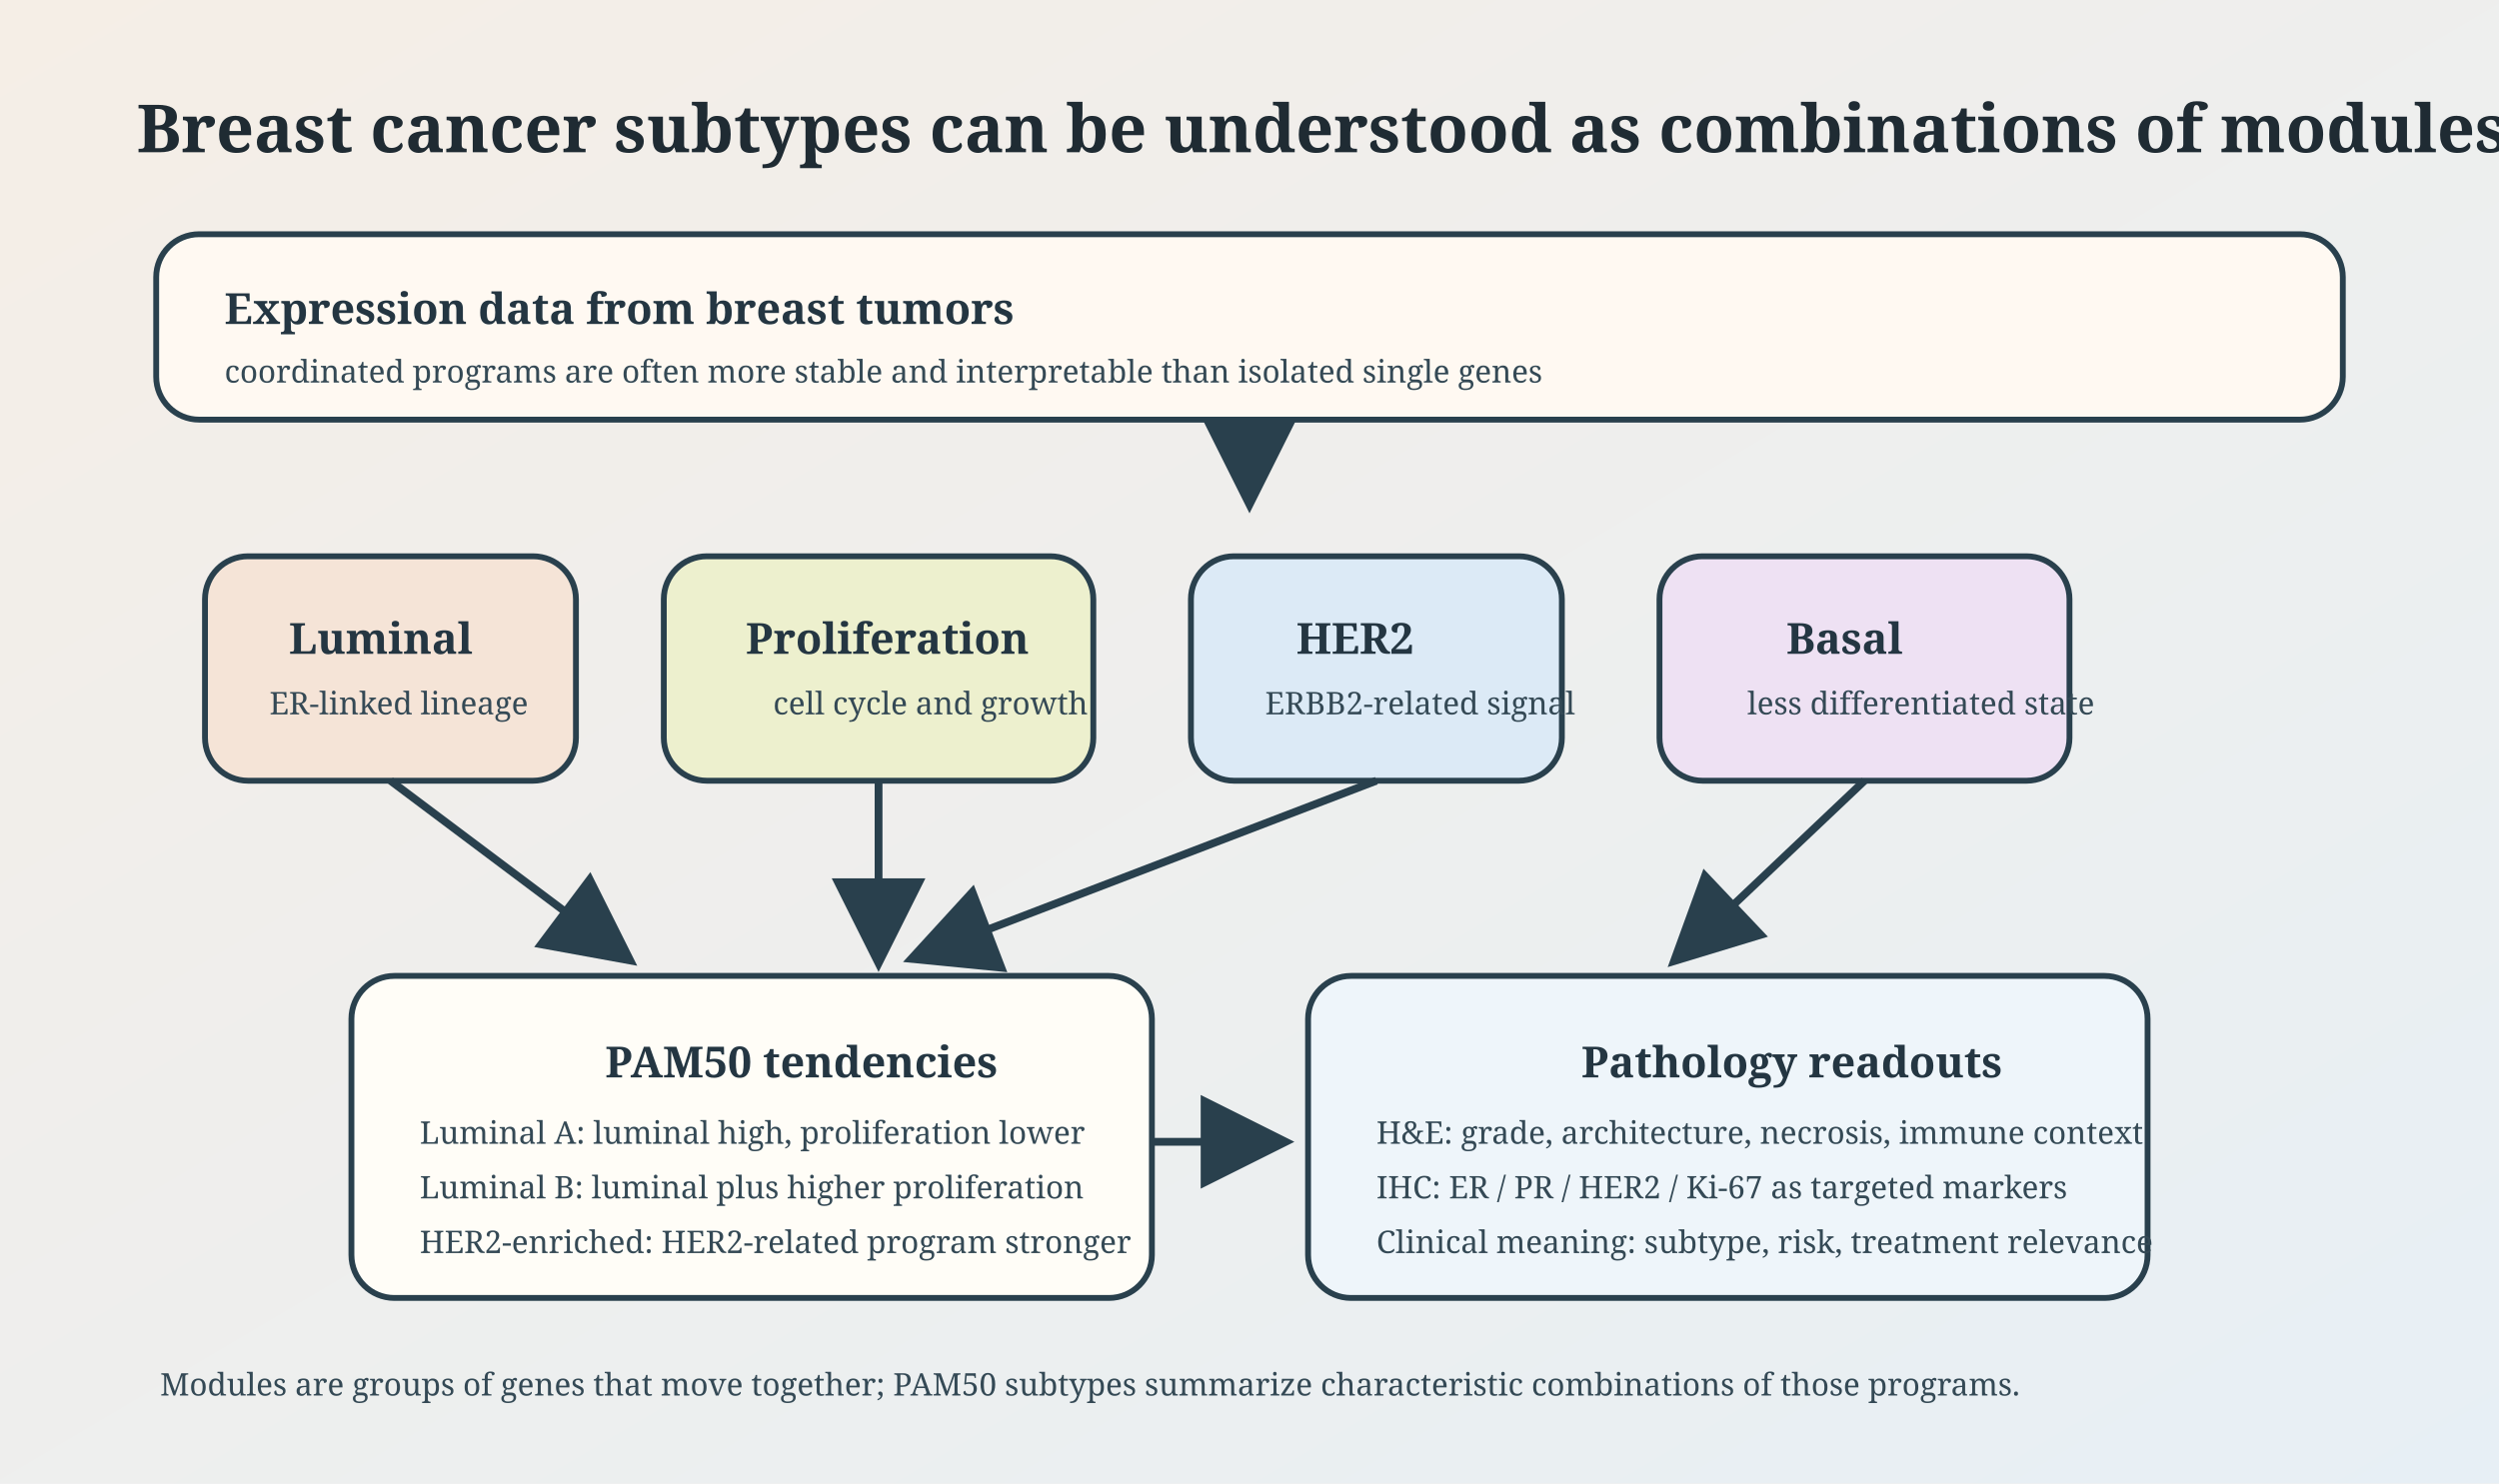
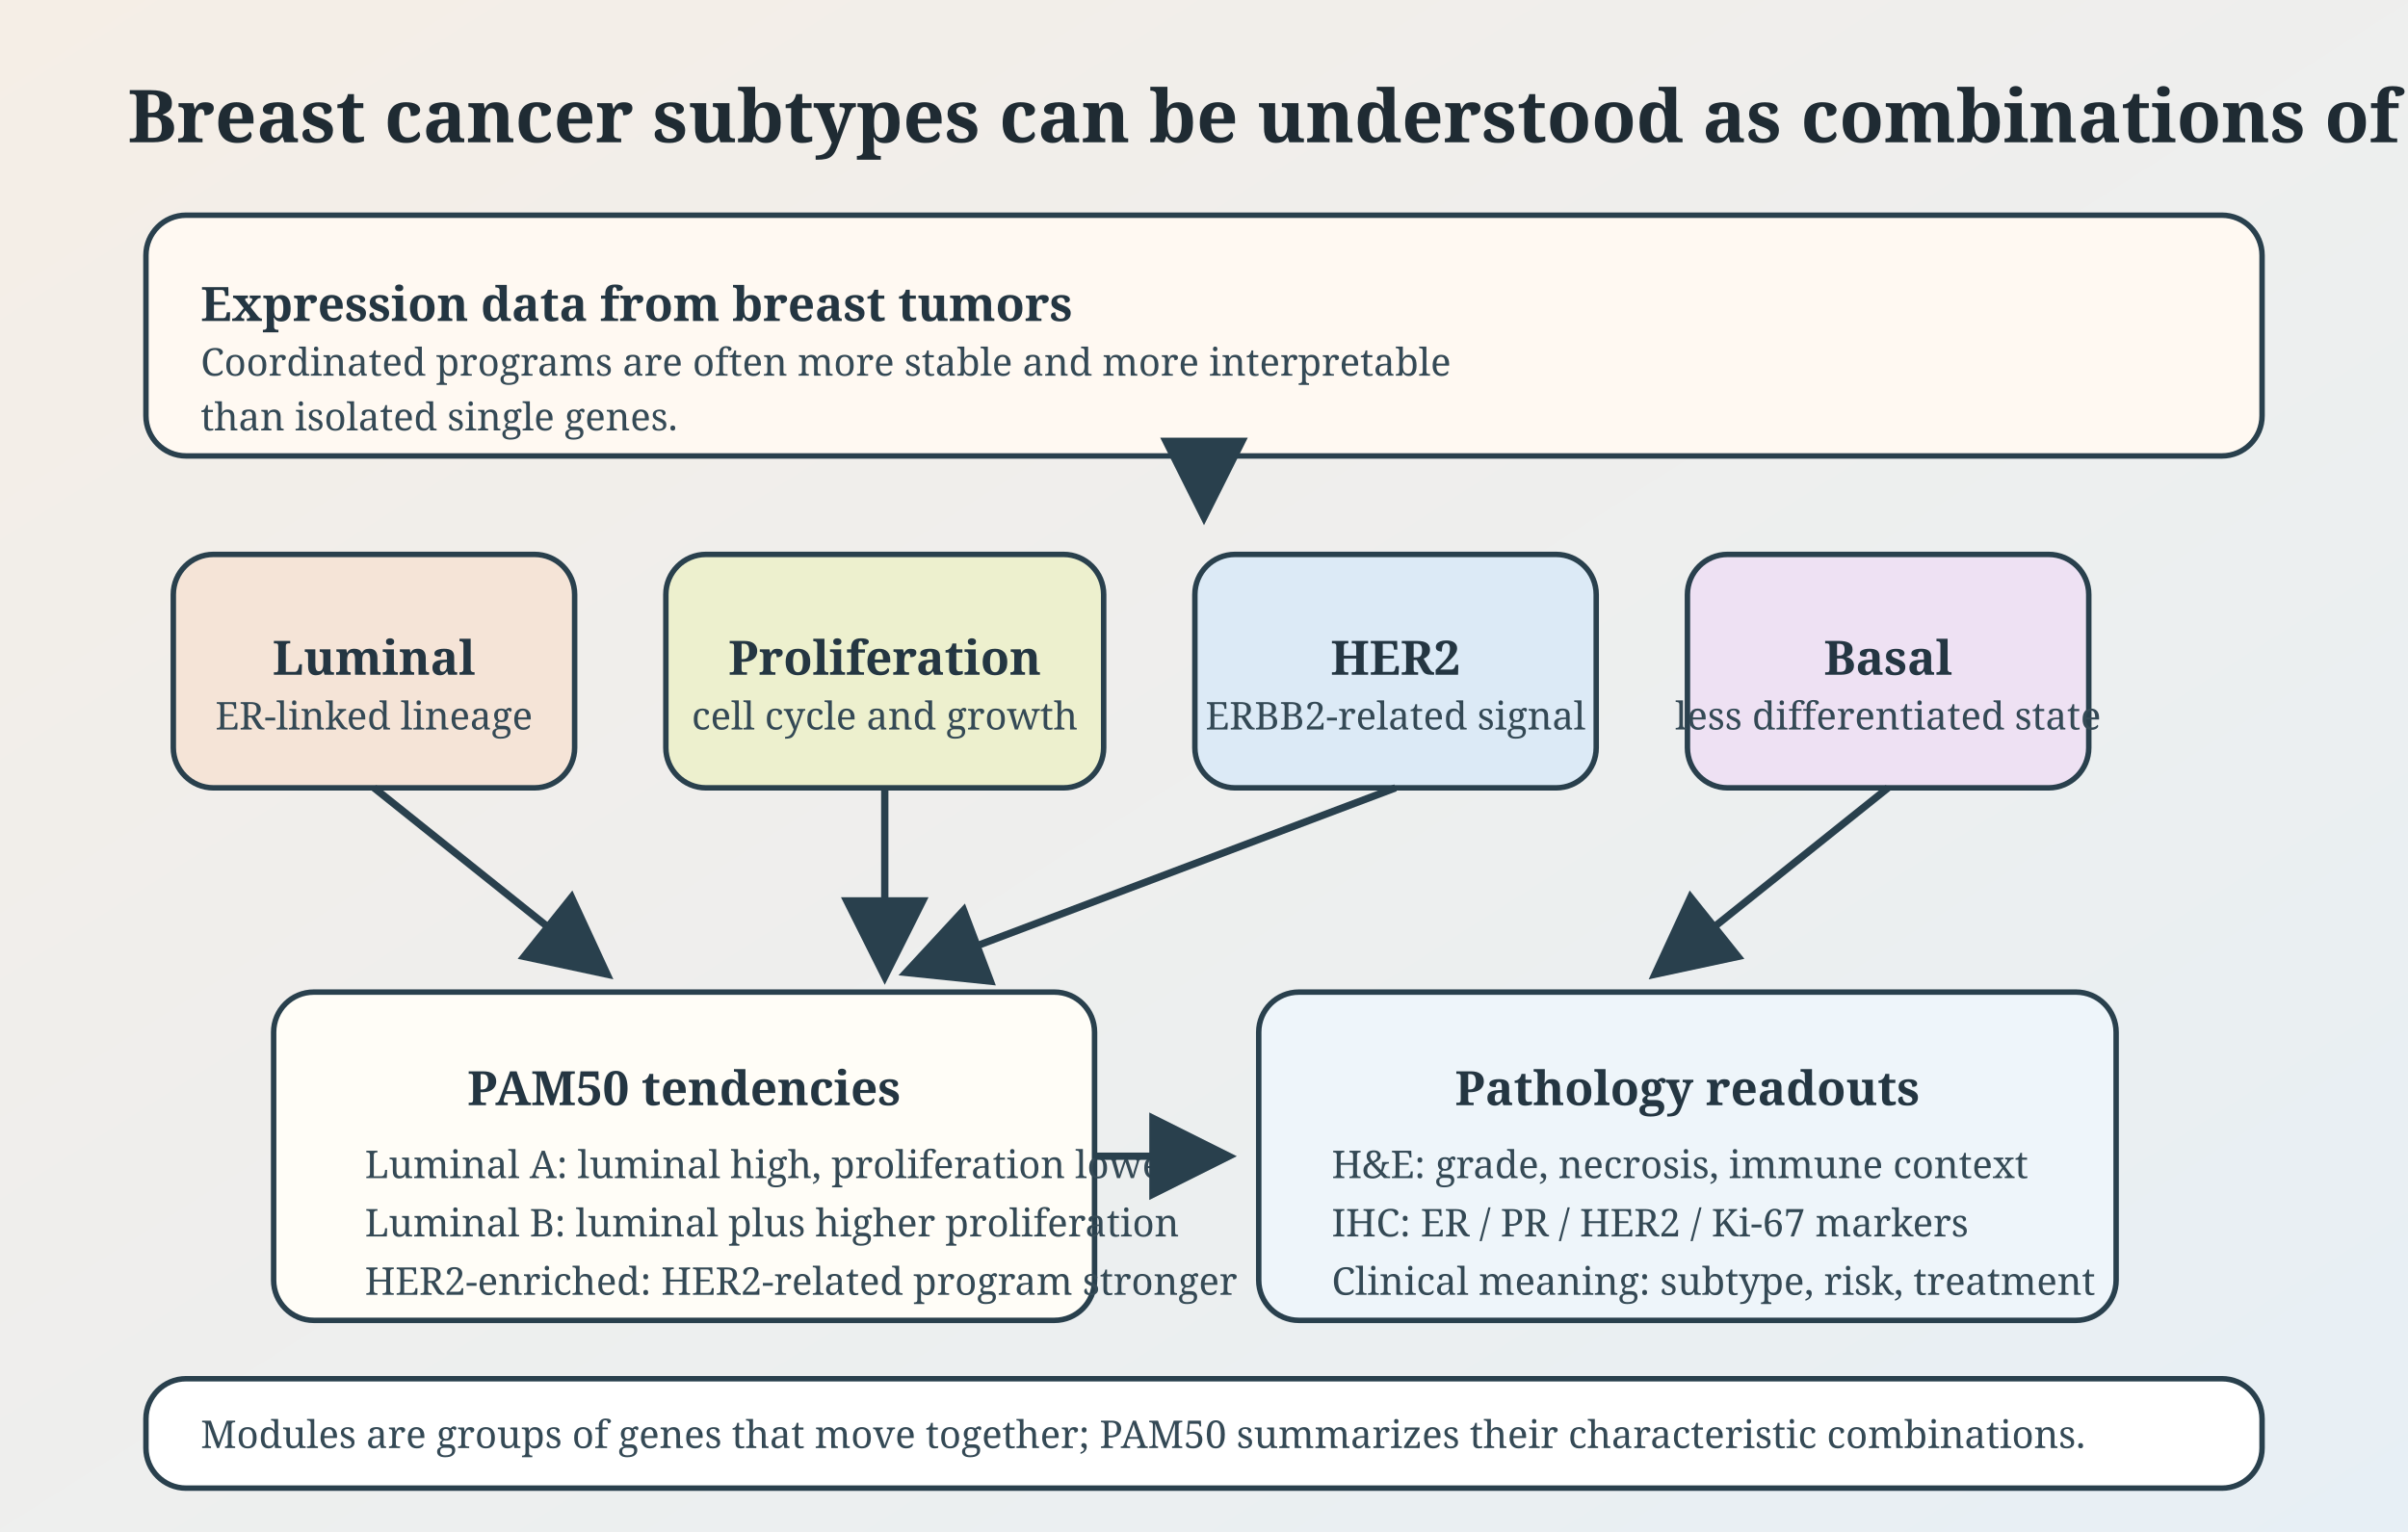
- <svg xmlns="http://www.w3.org/2000/svg" width="1280" height="760" viewBox="0 0 1280 760" role="img" aria-labelledby="title desc">
+ <svg xmlns="http://www.w3.org/2000/svg" width="1320" height="840" viewBox="0 0 1320 840" role="img" aria-labelledby="title desc">
  <defs>
    <linearGradient id="bg" x1="0" x2="1" y1="0" y2="1">
      <stop offset="0%" stop-color="#f5eee6" />
      <stop offset="100%" stop-color="#e7eff5" />
    </linearGradient>
    <style>
-       .title { font: 700 34px Georgia, serif; fill: #1f2b33; }
-       .head { font: 700 22px Georgia, serif; fill: #243642; }
-       .body { font: 500 16px Georgia, serif; fill: #344955; }
+       .title { font: 700 40px Georgia, serif; fill: #1f2b33; }
+       .head { font: 700 26px Georgia, serif; fill: #243642; }
+       .body { font: 500 21px Georgia, serif; fill: #344955; }
      .box { rx: 22; ry: 22; stroke: #29404d; stroke-width: 3; }
      .arrow { stroke: #29404d; stroke-width: 4; fill: none; marker-end: url(#m); }
    </style>
    <marker id="m" markerWidth="12" markerHeight="12" refX="10" refY="6" orient="auto">
      <path d="M0,0 L12,6 L0,12 z" fill="#29404d" />
    </marker>
  </defs>
-   <rect width="1280" height="760" fill="url(#bg)" />
+   <rect width="1320" height="840" fill="url(#bg)" />
  <text x="70" y="78" class="title">Breast cancer subtypes can be understood as combinations of modules</text>
-   <rect x="80" y="120" width="1120" height="95" class="box" fill="#fff9f2" />
-   <text x="115" y="166" class="head">Expression data from breast tumors</text>
-   <text x="115" y="196" class="body">coordinated programs are often more stable and interpretable than isolated single genes</text>
-   <rect x="105" y="285" width="190" height="115" class="box" fill="#f5e4d7" />
-   <text x="148" y="335" class="head">Luminal</text>
-   <text x="138" y="366" class="body">ER-linked lineage</text>
-   <rect x="340" y="285" width="220" height="115" class="box" fill="#edf0ce" />
-   <text x="382" y="335" class="head">Proliferation</text>
-   <text x="396" y="366" class="body">cell cycle and growth</text>
-   <rect x="610" y="285" width="190" height="115" class="box" fill="#dceaf6" />
-   <text x="664" y="335" class="head">HER2</text>
-   <text x="648" y="366" class="body">ERBB2-related signal</text>
-   <rect x="850" y="285" width="210" height="115" class="box" fill="#eee1f3" />
-   <text x="915" y="335" class="head">Basal</text>
-   <text x="895" y="366" class="body">less differentiated state</text>
-   <rect x="180" y="500" width="410" height="165" class="box" fill="#fffdf7" />
-   <text x="310" y="552" class="head">PAM50 tendencies</text>
-   <text x="215" y="586" class="body">Luminal A: luminal high, proliferation lower</text>
-   <text x="215" y="614" class="body">Luminal B: luminal plus higher proliferation</text>
-   <text x="215" y="642" class="body">HER2-enriched: HER2-related program stronger</text>
-   <rect x="670" y="500" width="430" height="165" class="box" fill="#eef5fa" />
-   <text x="810" y="552" class="head">Pathology readouts</text>
-   <text x="705" y="586" class="body">H&amp;E: grade, architecture, necrosis, immune context</text>
-   <text x="705" y="614" class="body">IHC: ER / PR / HER2 / Ki-67 as targeted markers</text>
-   <text x="705" y="642" class="body">Clinical meaning: subtype, risk, treatment relevance</text>
-   <path d="M640 215 L640 255" class="arrow" />
-   <path d="M200 400 L320 490" class="arrow" />
-   <path d="M450 400 L450 490" class="arrow" />
-   <path d="M705 400 L470 490" class="arrow" />
-   <path d="M955 400 L860 490" class="arrow" />
-   <path d="M590 585 L655 585" class="arrow" />
-   <text x="82" y="715" class="body">Modules are groups of genes that move together; PAM50 subtypes summarize characteristic combinations of those programs.</text>
+   <rect x="80" y="118" width="1160" height="132" class="box" fill="#fff9f2" />
+   <text x="110" y="176" class="head">Expression data from breast tumors</text>
+   <text x="110" y="206" class="body">Coordinated programs are often more stable and more interpretable</text>
+   <text x="110" y="236" class="body">than isolated single genes.</text>
+   <rect x="95" y="304" width="220" height="128" class="box" fill="#f5e4d7" />
+   <text x="205" y="370" class="head" text-anchor="middle">Luminal</text>
+   <text x="205" y="400" class="body" text-anchor="middle">ER-linked lineage</text>
+   <rect x="365" y="304" width="240" height="128" class="box" fill="#edf0ce" />
+   <text x="485" y="370" class="head" text-anchor="middle">Proliferation</text>
+   <text x="485" y="400" class="body" text-anchor="middle">cell cycle and growth</text>
+   <rect x="655" y="304" width="220" height="128" class="box" fill="#dceaf6" />
+   <text x="765" y="370" class="head" text-anchor="middle">HER2</text>
+   <text x="765" y="400" class="body" text-anchor="middle">ERBB2-related signal</text>
+   <rect x="925" y="304" width="220" height="128" class="box" fill="#eee1f3" />
+   <text x="1035" y="370" class="head" text-anchor="middle">Basal</text>
+   <text x="1035" y="400" class="body" text-anchor="middle">less differentiated state</text>
+   <rect x="150" y="544" width="450" height="180" class="box" fill="#fffdf7" />
+   <text x="375" y="606" class="head" text-anchor="middle">PAM50 tendencies</text>
+   <text x="200" y="646" class="body">Luminal A: luminal high, proliferation lower</text>
+   <text x="200" y="678" class="body">Luminal B: luminal plus higher proliferation</text>
+   <text x="200" y="710" class="body">HER2-enriched: HER2-related program stronger</text>
+   <rect x="690" y="544" width="470" height="180" class="box" fill="#eef5fa" />
+   <text x="925" y="606" class="head" text-anchor="middle">Pathology readouts</text>
+   <text x="730" y="646" class="body">H&amp;E: grade, necrosis, immune context</text>
+   <text x="730" y="678" class="body">IHC: ER / PR / HER2 / Ki-67 markers</text>
+   <text x="730" y="710" class="body">Clinical meaning: subtype, risk, treatment</text>
+   <path d="M660 250 L660 280" class="arrow" />
+   <path d="M205 432 L330 532" class="arrow" />
+   <path d="M485 432 L485 532" class="arrow" />
+   <path d="M765 432 L500 532" class="arrow" />
+   <path d="M1035 432 L910 532" class="arrow" />
+   <path d="M600 634 L670 634" class="arrow" />
+   <rect x="80" y="756" width="1160" height="60" class="box" fill="#ffffff" />
+   <text x="110" y="794" class="body">Modules are groups of genes that move together; PAM50 summarizes their characteristic combinations.</text>
</svg>
